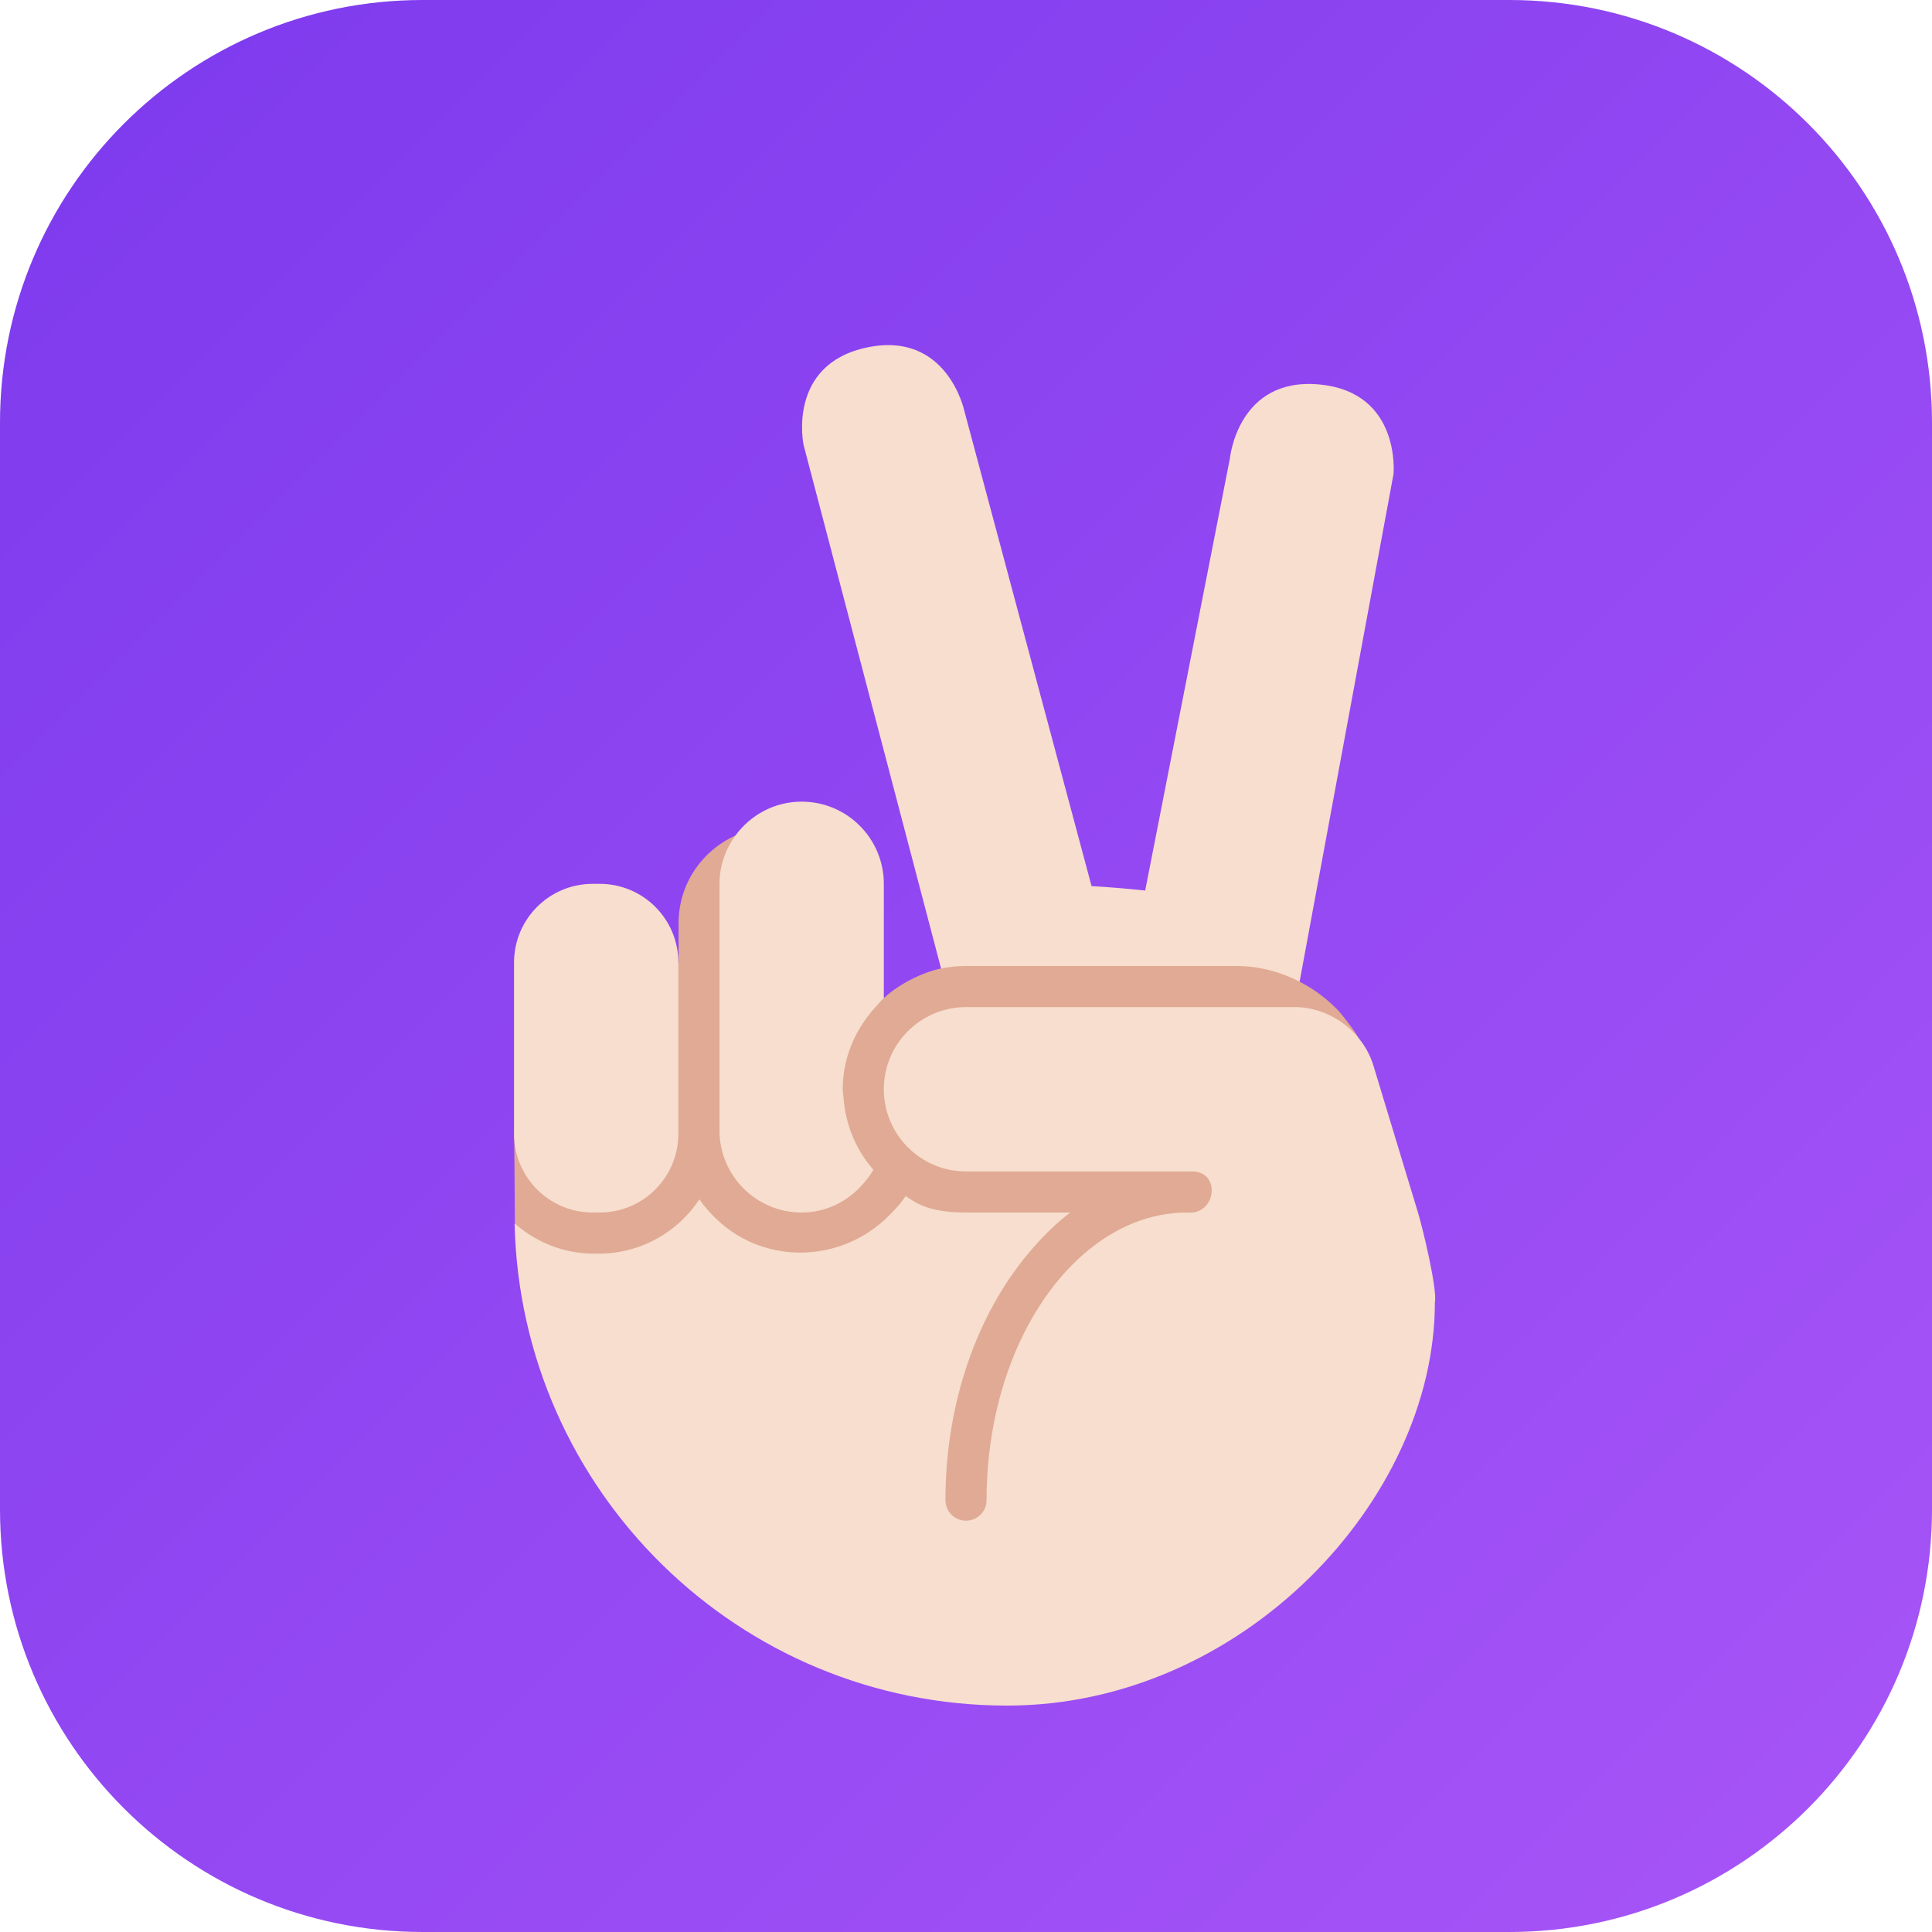
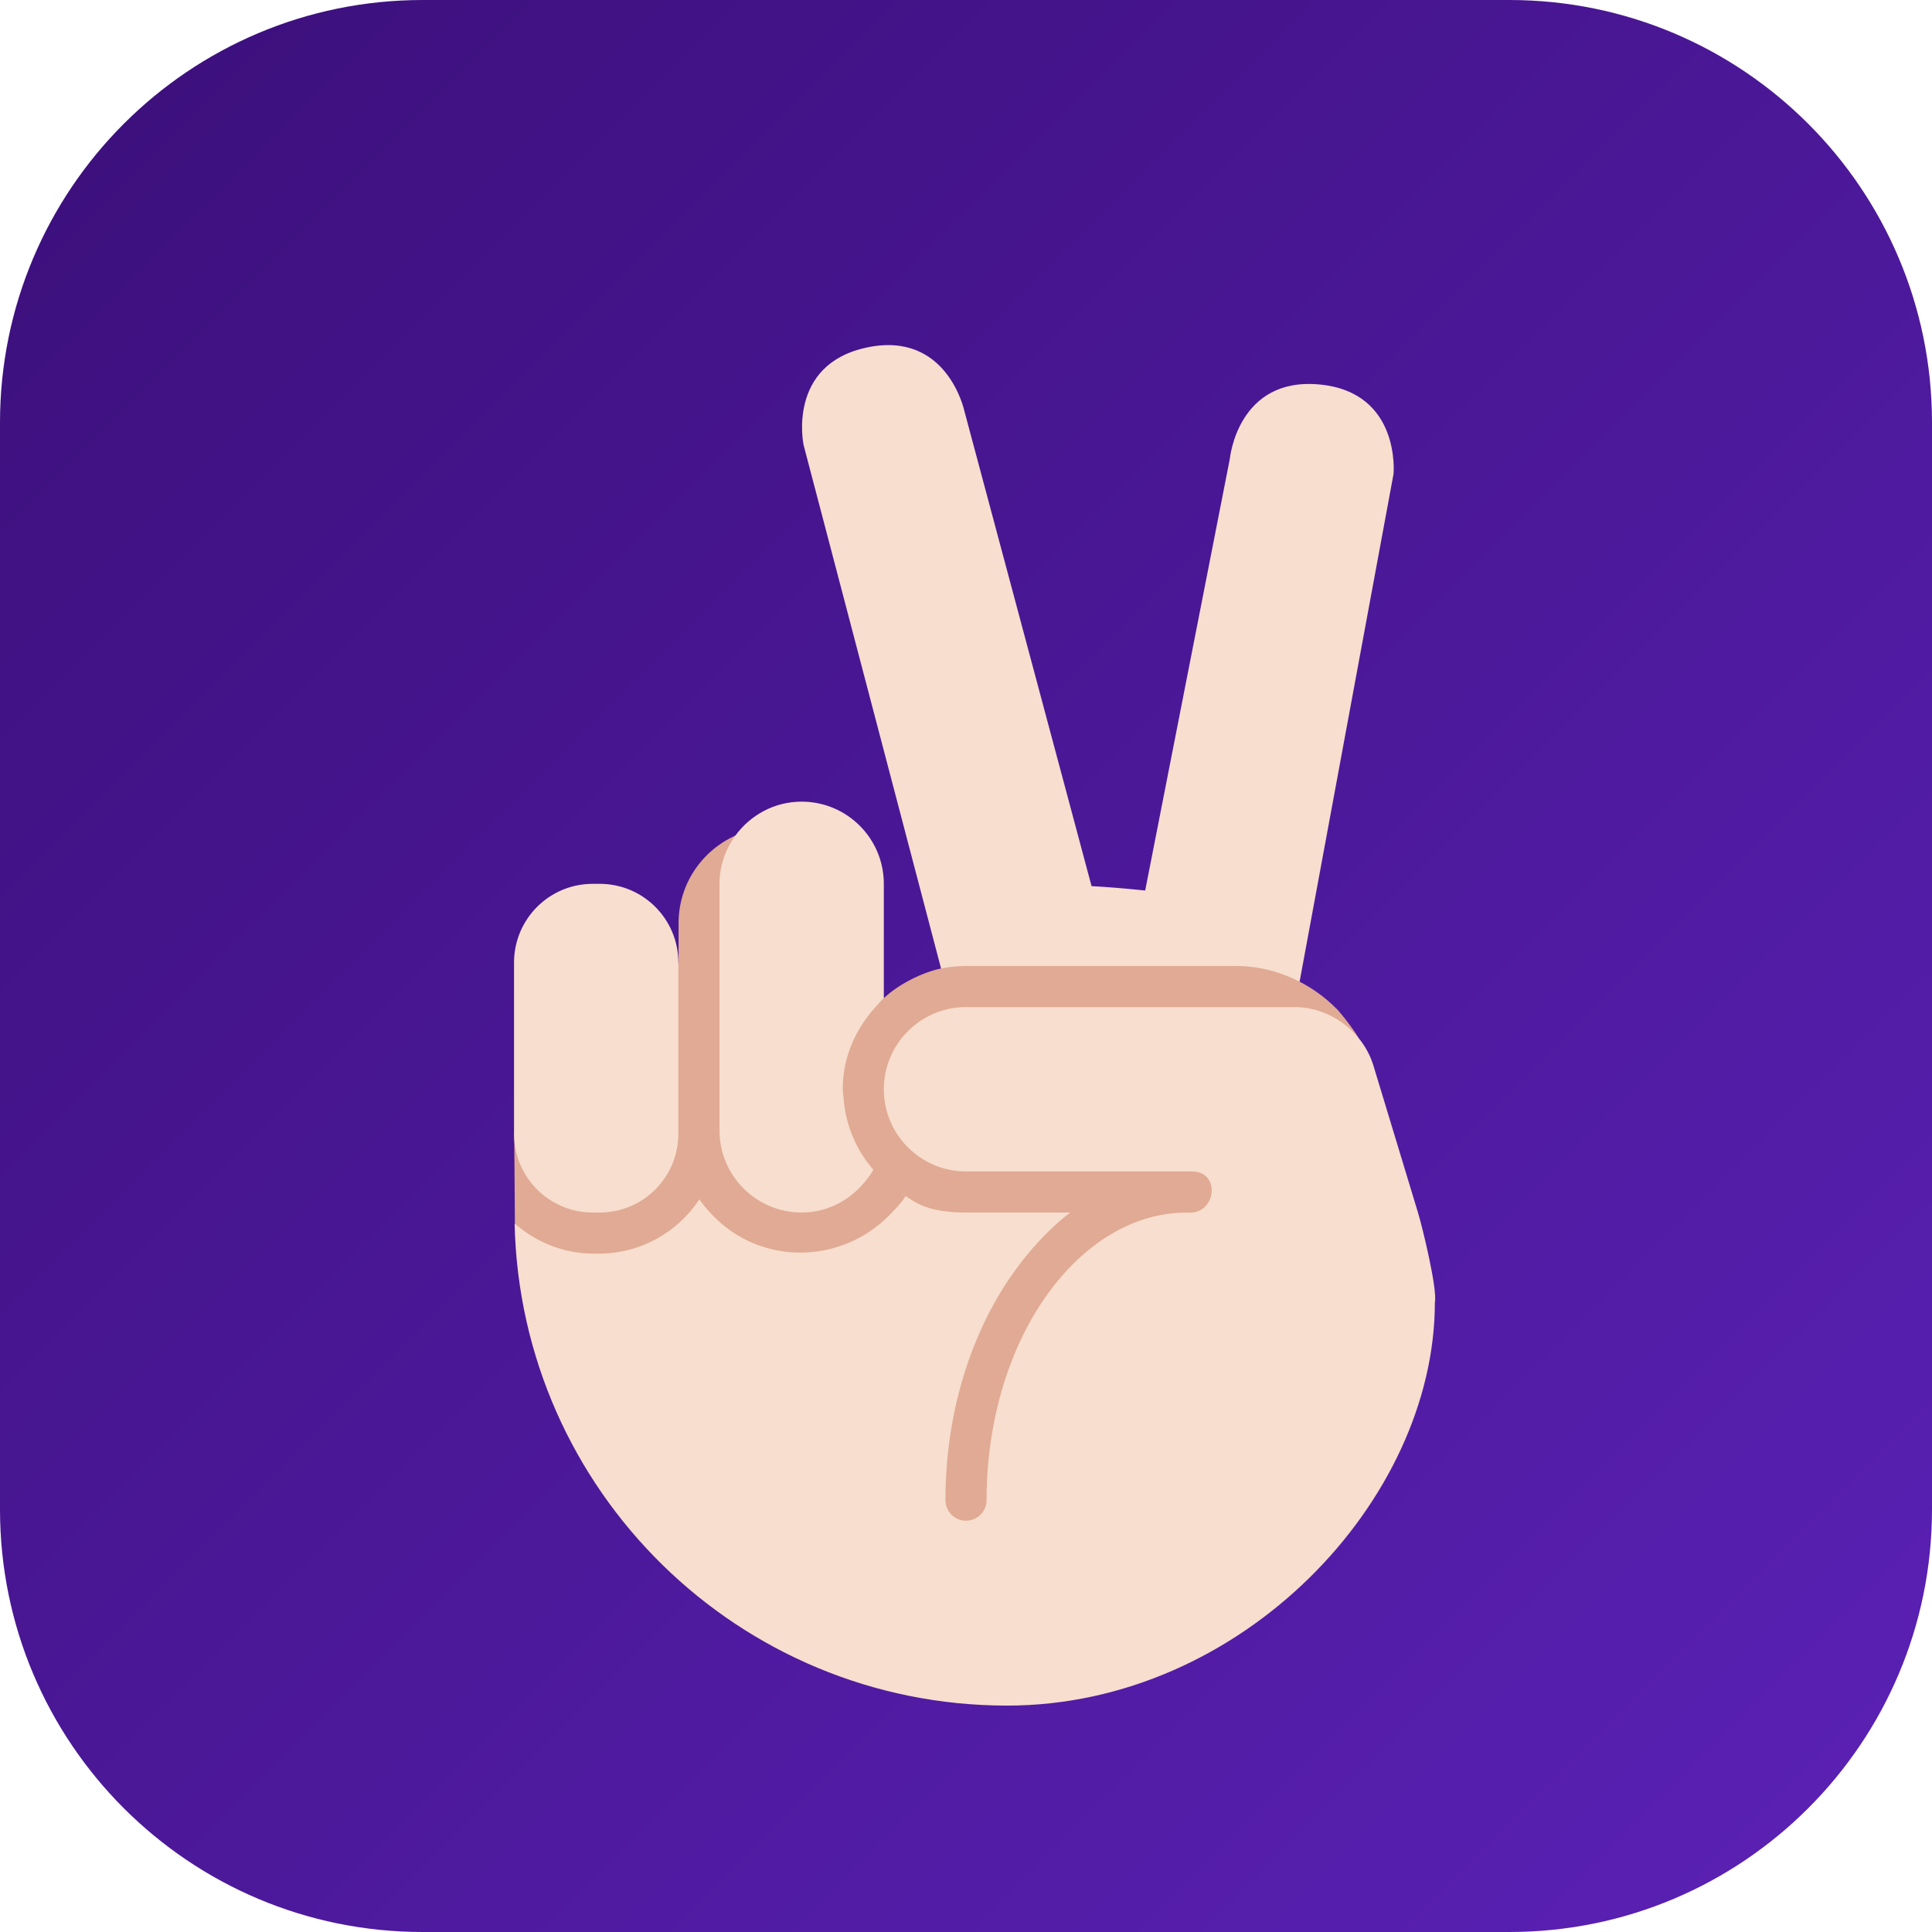
<svg xmlns="http://www.w3.org/2000/svg" viewBox="0 0 64 64">
  <defs>
    <linearGradient id="g" x1="0" y1="0" x2="1" y2="1">
-       <stop offset="0" stop-color="#7c3aed" />
-       <stop offset="1" stop-color="#a855f7" />
+       <stop offset="0" stop-color="#3b0f7a" />
+       <stop offset="1" stop-color="#5b21b6" />
    </linearGradient>
  </defs>
  <rect width="64" height="64" rx="14" fill="url(#g)" />
  <svg x="7.5" y="7.5" width="49" height="49" viewBox="0 0 36 36">
    <path fill="#E0AA94" d="M26.992 19.016c-.255-.255-.553-.47-.875-.636l-.4-1.356-8.012-.056-.307 1.091c-.467.095-1.041.389-1.393.718l-3.611-3.954c-.817.364-1.389 1.18-1.389 2.133v.96l-4 4.166.016 2.188 9.984 10.729s10.518-15.288 10.543-15.258c-.127-.224-.511-.703-.556-.725z" />
    <g fill="#F7DECE">
      <path d="M24.581 18H18c-.208 0-.411.021-.607.061l-.073-.278-3.273-12.464s-.416-1.957 1.54-2.372c1.956-.416 2.372 1.54 2.372 1.54l3.097 11.569c.446.024.878.063 1.305.107l2.061-10.512s.188-1.991 2.18-1.804c1.991.188 1.803 2.179 1.803 2.179L26.34 17.187l-.221 1.194c-.464-.235-.982-.381-1.538-.381zM8.916 16h.168c1.059 0 1.916.858 1.916 1.917v4.166C11 23.142 10.143 24 9.084 24h-.168C7.857 24 7 23.142 7 22.083v-4.166C7 16.858 7.857 16 8.916 16zm6.918 2.96l-.056.062C15.304 19.551 15 20.233 15 21c0 .063.013.123.018.185.044.678.308 1.292.728 1.774-.071.129-.163.243-.259.353-.366.417-.89.688-1.487.688-1.104 0-2-.896-2-2v-6c0-.441.147-.845.389-1.176.364-.497.947-.824 1.611-.824 1.104 0 2 .896 2 2v2.778c-.061.055-.109.123-.166.182z" />
      <path d="M9.062 25c1.024 0 1.925-.526 2.45-1.322.123.183.271.346.431.497 1.185 1.115 3.034 1.044 4.167-.086.152-.152.303-.305.419-.488l-.003-.003C16.727 23.713 17 24 18 24h2.537c-.37.279-.708.623-1.024 1-1.228 1.467-2.013 3.606-2.013 6 0 .276.224.5.5.5s.5-.224.5-.5c0-2.548.956-4.775 2.377-6 .732-.631 1.584-1 2.498-1 .713.079.847-1 .125-1H18c-1.104 0-2-.896-2-2s.896-2 2-2h8c.858 0 1.66.596 1.913 1.415L29 24c.103.335.479 1.871.411 2.191C29.411 31 24.715 36 19 36c-6.537 0-11.844-5.231-11.986-11.734l.014.01c.515.445 1.176.724 1.91.724h.124z" />
    </g>
  </svg>
</svg>
